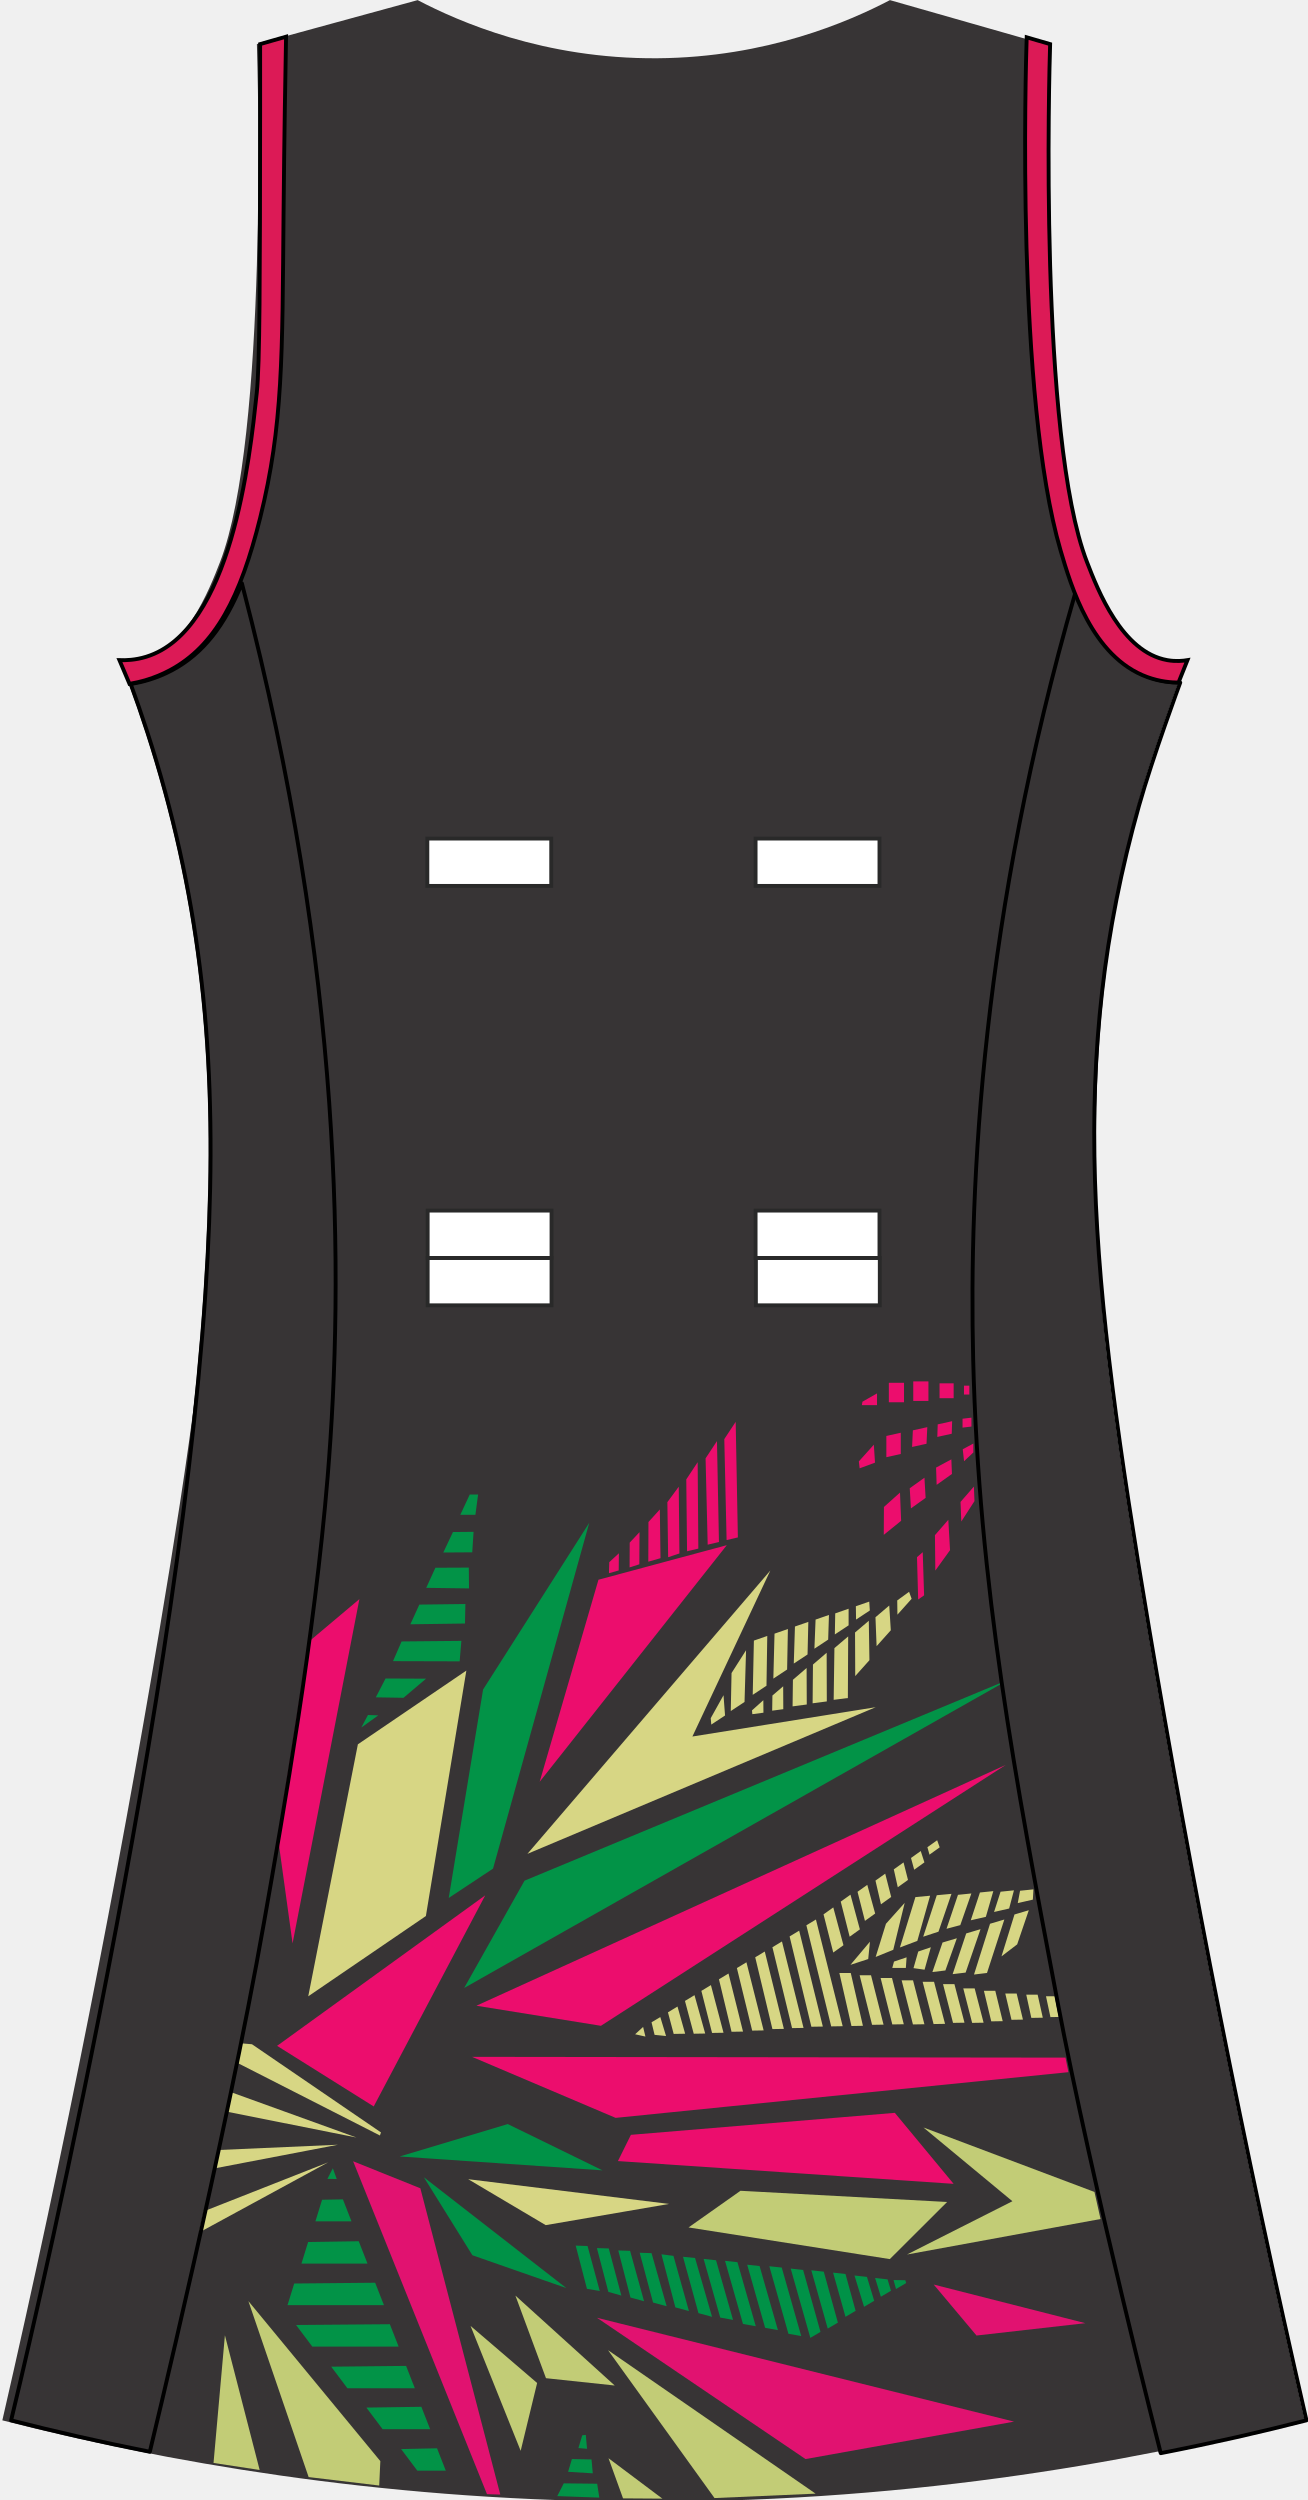
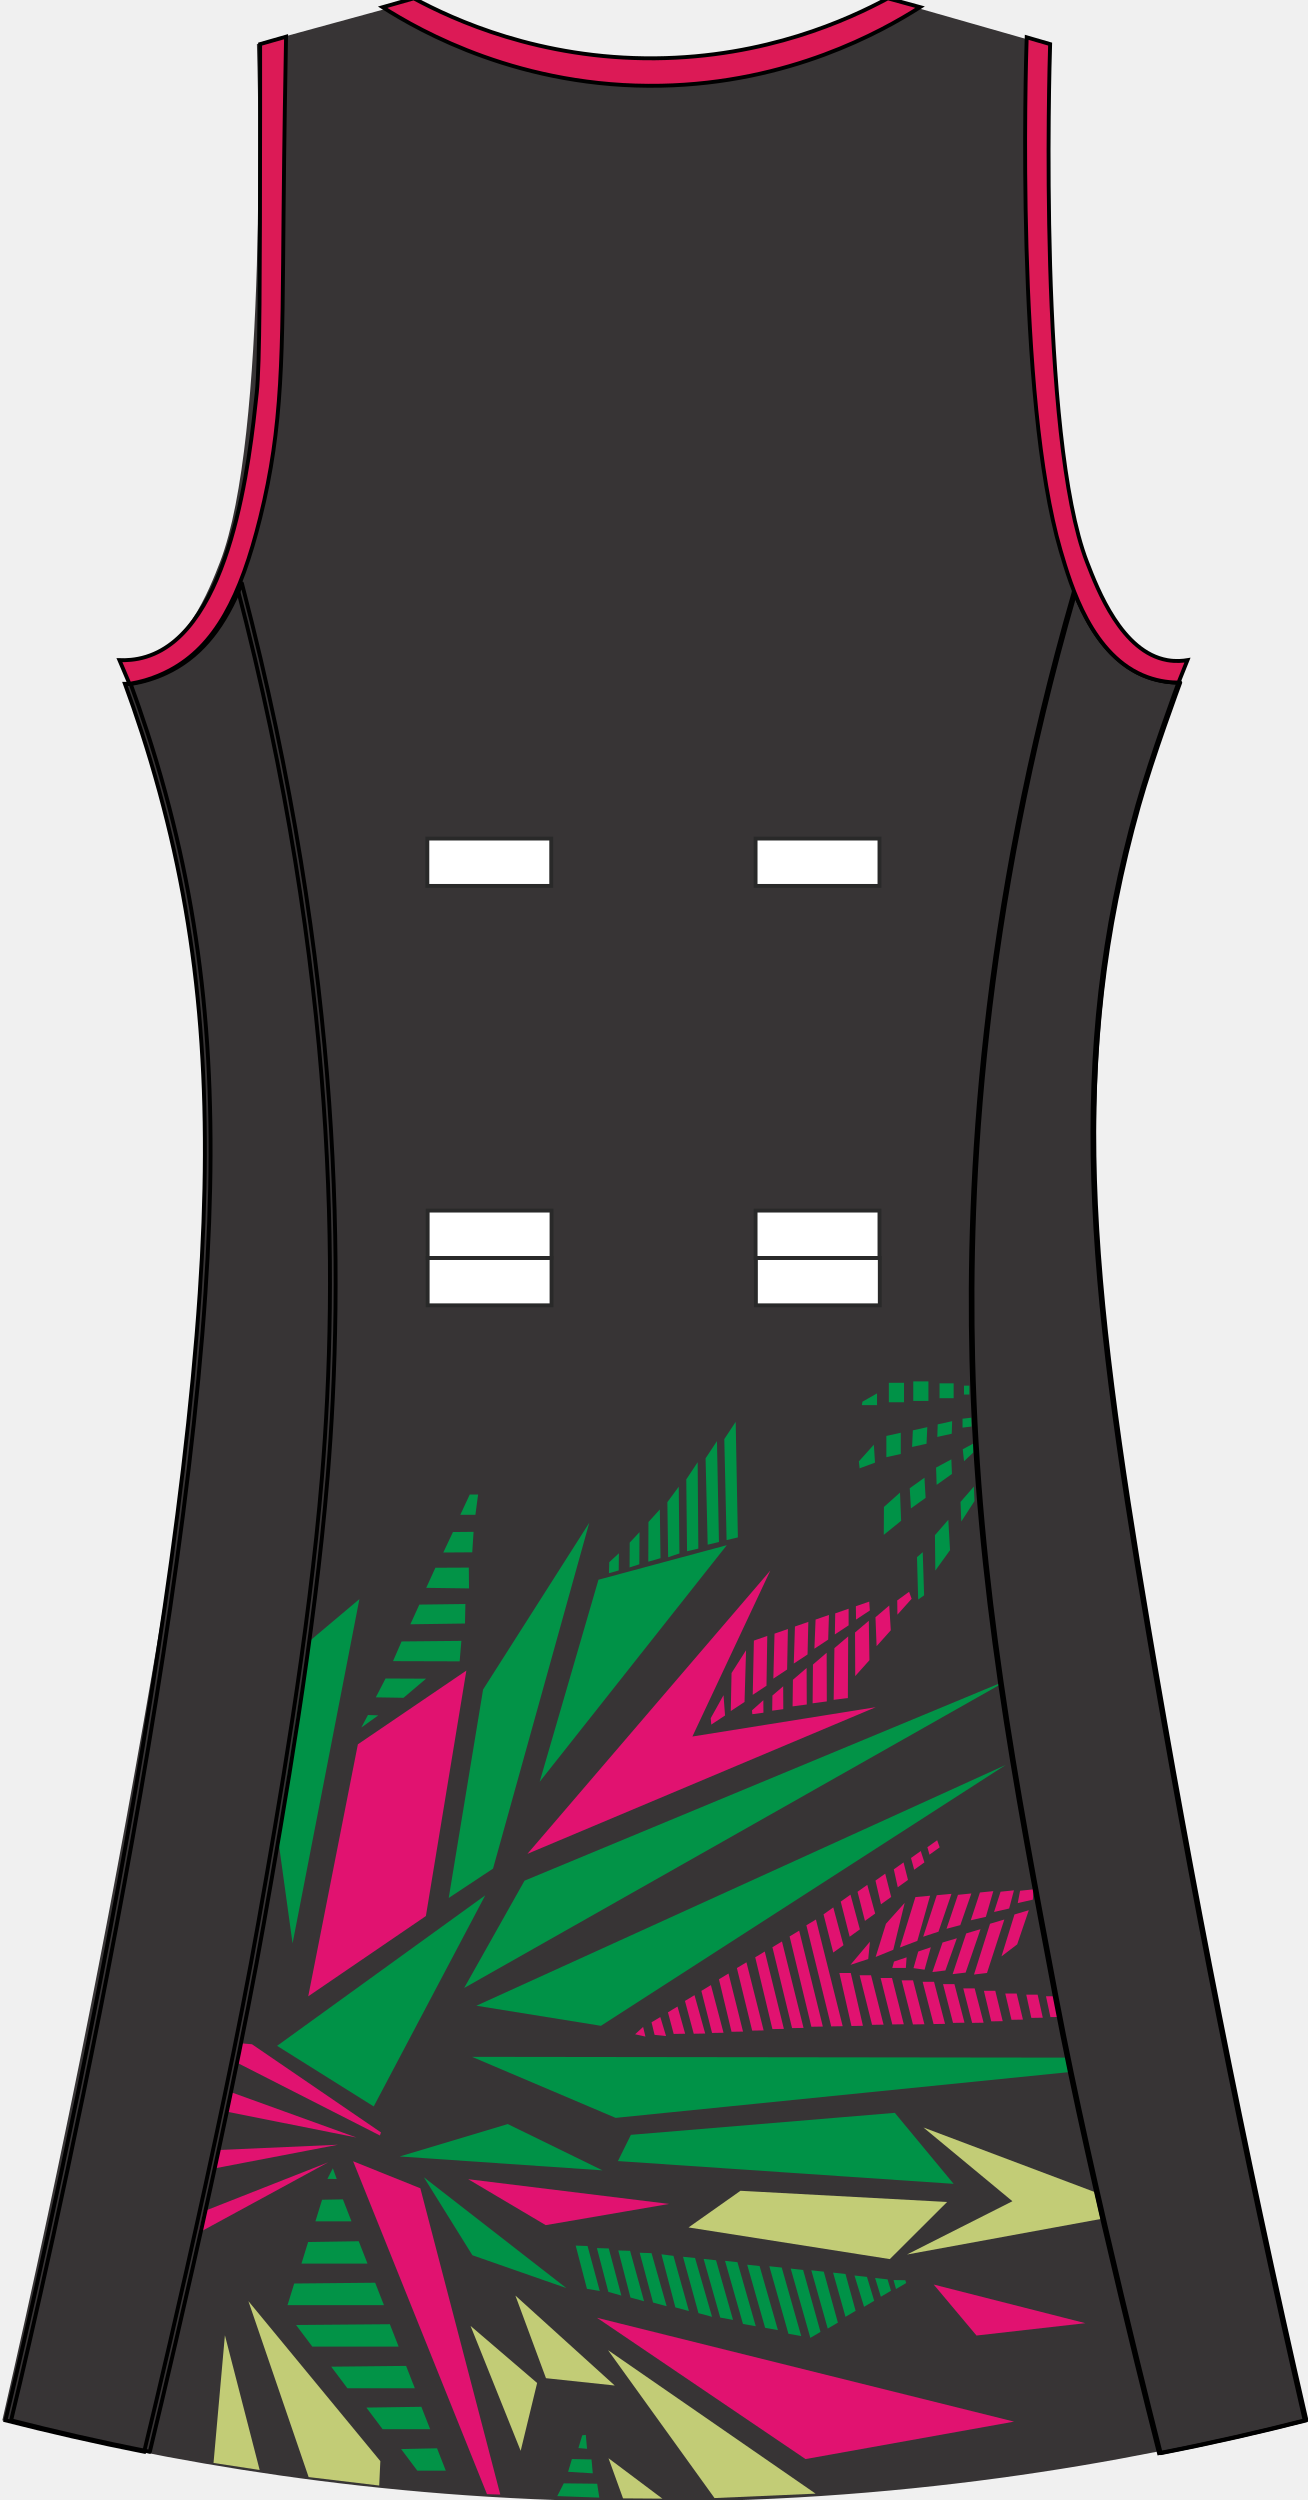
<svg xmlns="http://www.w3.org/2000/svg" version="1.1" id="Layer_1" x="0px" y="0px" viewBox="0 0 335.2 641.14" style="enable-background:new 0 0 335.2 641.14;" xml:space="preserve">
  <style type="text/css">
	
	@font-face{font-family:'codaheavy';src:url('/fonts/coda-heavy-webfont.woff') format('woff')}
	text{font-family:Impact,codaheavy,sans-serif}
	.Number.fill{fill:#000}
	.NumberOutline.stroke{fill:none;stroke:#777;stroke-width:2.5}
	.Colour1.fill{fill-rule:evenodd;clip-rule:evenodd;fill:#373435;}
	.Colour2.fill{fill-rule:evenodd;clip-rule:evenodd;fill:#029347;}
	.Colour3.fill{fill-rule:evenodd;clip-rule:evenodd;fill:#009247;}
	.Colour4.fill{fill-rule:evenodd;clip-rule:evenodd;fill:#E11270;}
- 	.Colour5.fill{fill-rule:evenodd;clip-rule:evenodd;fill:#D7D684;}
- 	.Colour6.fill{fill-rule:evenodd;clip-rule:evenodd;fill:#C2CC76;}
- 	.Colour7.fill{fill-rule:evenodd;clip-rule:evenodd;fill:#EC0D6D;}
- 	.NeckAndArmTrim.fill{fill-rule:evenodd;clip-rule:evenodd;fill:#DC1A56;stroke:#000000;stroke-width:1;stroke-miterlimit:2.613;}
+ 	.Colour5.fill{fill-rule:evenodd;clip-rule:evenodd;fill:#C2CC76;}
+ 	.NeckAndArmTrim.fill{fill-rule:evenodd;clip-rule:evenodd;fill:#DC1A56;stroke:#000000;stroke-miterlimit:10;}
+ 	.SidePanels.fill{fill:#373435;stroke:#000000;stroke-miterlimit:10;}
	.st0{fill-rule:evenodd;clip-rule:evenodd;fill:#FFFFFF;stroke:#292929;stroke-width:1;stroke-miterlimit:2.613;}
	.st1{fill:none;stroke:#000000;stroke-linecap:round;stroke-linejoin:round;}
	
</style>
  <path class="Colour1 fill" d="M43.55,206.63c-4.45-15.83-9.3-28.62-12.89-37.33c1.08,0.18,2.95,0.39,5.15,0  c11.67-2.04,17.84-18.01,20.62-25.17c12.39-32.03,9.65-126.66,9.45-132.82c13.74-3.76,27.49-7.52,41.23-11.28  c10.45,5.47,32.31,15.12,61.47,14.91c28.14-0.2,49.25-9.47,59.65-14.91c13.17,3.76,26.34,7.52,39.51,11.28c0,4-0.01,10.03,0,17.36  c0.04,43.04,0.08,64.71,0.86,72.05c1.8,16.94,6.47,60.96,28.35,67.71c2.78,0.86,5.25,0.93,6.87,0.87  c-3.08,7.91-7.26,19.53-11.17,33.86c-10.83,39.77-13.65,78.88-10.31,128.48c7.71,114.56,48.01,281.65,49.82,289.08  c-43.35,11.07-102.06,21.46-171.8,20.83C96.19,640.97,41.8,631.23,0.6,620.71c16.29-70.93,29.55-138.78,40.37-203.13  C56.2,327.08,61.86,271.76,43.55,206.63z" />
  <g>
    <rect x="109.59" y="215.05" class="st0" width="31.78" height="12.15" />
    <rect x="193.77" y="215.05" class="st0" width="31.78" height="12.15" />
    <rect x="193.85" y="322.61" class="st0" width="31.78" height="12.15" />
    <rect x="109.67" y="322.61" class="st0" width="31.78" height="12.15" />
    <rect x="109.67" y="310.46" class="st0" width="31.78" height="12.15" />
    <rect x="193.77" y="310.46" class="st0" width="31.78" height="12.15" />
  </g>
-   <polygon class="Colour5 fill" points="71.79,36.93 67.8,40.67 72.48,39.88 " />
-   <path class="Colour5 fill" d="M97.43,547.66l-36.76-18.73l1.03-4.92l2.92,0.25l33.08,22.61L97.43,547.66z M91.41,548.18l-32.34-11.69  l-1.04,5.03L91.41,548.18z M55.86,551.39l-1.07,4.75l31.87-6.11L55.86,551.39z M84.16,554.54l-31.94,12.58l-1.24,5.47L84.16,554.54z   M91.78,447.34l27.82-18.91l-10.38,62.95l-30.17,20.59L91.78,447.34z M135.26,475.43l62.29-72.65l-19.98,42.56l47.01-7.52  L135.26,475.43z M182.27,440.64l3.28-5.89l0.39,5.2l-3.53,2.33L182.27,440.64z M187.61,429.06l3.72-5.84l-0.39,13.26l-3.53,2.33  L187.61,429.06z M193.34,420.74l3.43-1.19l-0.2,12.77l-3.53,2.33L193.34,420.74z M198.63,418.96l3.43-1.19l-0.2,10.39l-3.53,2.33  L198.63,418.96z M203.87,417.13l3.43-1.19l-0.2,8.36l-3.53,2.33L203.87,417.13z M209.16,415.35l3.43-1.19l-0.2,6.33l-3.53,2.33  L209.16,415.35z M214.2,413.76l3.43-1.19l0,4.26l-3.53,2.33L214.2,413.76z M219.49,411.93l3.43-1.19l0.15,2.28l-3.53,2.33  L219.49,411.93z M192.85,438.64l2.91-2.61l0.03,3.2l-2.85,0.38L192.85,438.64z M198.09,434.83l2.76-2.37l0.03,5.87l-2.85,0.38  L198.09,434.83z M203.35,430.79l3.51-3.02l0.04,9.36l-3.64,0.48L203.35,430.79z M208.49,426.88l3.51-3.02l0.04,12.48l-3.64,0.48  L208.49,426.88z M213.99,422.67l3.53-3l-0.08,15.8l-3.64,0.46L213.99,422.67z M219.28,418.66l3.53-3l0.16,10.11l-3.64,4.07  L219.28,418.66z M224.52,414.75l3.53-3l0.4,6.35l-3.64,4.07L224.52,414.75z M230.1,410.44l3.04-2.21l0.65,1.79l-3.64,4.07  L230.1,410.44z M164.93,519.82l0.59,2.47l-2.64-0.59L164.93,519.82z M170.81,522.15l-2.94-0.3l-0.78-3.22l2.25-1.34L170.81,522.15z   M175.71,521.56l-2.94,0.05l-1.47-5.54l2.45-1.48L175.71,521.56z M180.85,521.51l-2.94,0.05l-2.25-8.41l2.45-1.48L180.85,521.51z   M185.55,521.31l-2.94,0.05l-2.74-10.79l2.45-1.48L185.55,521.31z M190.55,521.01l-2.94,0.05l-3.23-13.46l2.45-1.48L190.55,521.01z   M195.84,520.71l-2.94,0.05l-3.92-16.04l2.45-1.48L195.84,520.71z M201.03,520.32l-2.94,0.05l-4.41-18.41l2.45-1.48L201.03,520.32z   M206.07,520.07l-2.94,0.05l-5.04-20.74l2.45-1.48L206.07,520.07z M211.02,519.72l-2.94,0.05l-5.58-23.16l2.45-1.48L211.02,519.72z   M216.11,519.63l-2.94,0.05l-6.37-25.93l2.45-1.48L216.11,519.63z M221.3,519.53l-2.94,0.05l-3.1-13.6l2.92,0L221.3,519.53z   M226.59,519.23l-2.94,0.05l-3.19-12.71l2.92,0L226.59,519.23z M231.78,519.13l-2.94,0.05l-3-11.91l2.92,0L231.78,519.13z   M237.07,519.13l-2.94,0.05l-2.9-11.32l2.92,0L237.07,519.13z M242.36,519.03l-2.94,0.05l-2.8-10.83l2.92,0L242.36,519.03z   M247.35,518.73l-2.94,0.05l-2.56-9.93l2.92,0L247.35,518.73z M252.25,518.73l-2.94,0.05l-2.27-8.84l2.92,0L252.25,518.73z   M257.15,518.34l-2.94,0.05l-1.88-7.83l2.92,0L257.15,518.34z M262.34,517.94l-2.94,0.05l-1.59-6.74l2.92,0L262.34,517.94z   M267.43,517.45l-2.94,0.05l-1.3-5.95l2.92,0L267.43,517.45z M272.33,517.25l-2.94,0.05l-1.14-5.35l2.92,0L272.33,517.25z   M211.2,490.95l2.5-1.78l2.61,9.69l-2.62,1.88L211.2,490.95z M215.61,487.68l2.5-1.78l2.41,8.9l-2.62,1.88L215.61,487.68z   M219.92,485.16l2.5-1.78l2.02,7.36l-2.62,1.88L219.92,485.16z M224.52,482.29l2.5-1.78l1.53,5.98l-2.62,1.88L224.52,482.29z   M229.22,479.41l2.5-1.78l1.14,4.49l-2.62,1.88L229.22,479.41z M233.63,476.49l2.5-1.78l0.94,2.91l-2.62,1.88L233.63,476.49z   M237.84,473.72l2.5-1.78l0.65,1.82l-2.62,1.88L237.84,473.72z M223.1,497.96l-0.44,4.45l-4.55,1.48L223.1,497.96z M229.08,500.04  l-4.51,1.83l2.64-8.51l4.8-5.35L229.08,500.04z M235.25,497.76l-4.46,1.68l3.97-12.92l3.77-0.35L235.25,497.76z M240.68,495.39  l-3.92,1.29l3.48-10.64l3.77-0.35L240.68,495.39z M246.27,493.71l-3.53,0.94l2.94-8.71l3.43-0.35L246.27,493.71z M252.83,491.58  l-3.87,0.89l2.35-7.13l3.43-0.35L252.83,491.58z M258.8,489.45l-3.87,0.89l1.67-5.2l3.43-0.35L258.8,489.45z M264.88,487.17  l-3.87,0.89l0.59-3.17l3.43-0.35L264.88,487.17z M260.86,498.65l-4.02,3.07l3.33-10.74l3.67-1.09L260.86,498.65z M253.12,505.98  l-3.33,0.4l4.11-13.02l3.67-1.09L253.12,505.98z M247.64,505.88l-3.33,0.4l3.48-10.44l3.67-1.09L247.64,505.88z M242.45,505.34  l-3.33,0.4l2.6-7.57l3.67-1.09L242.45,505.34z M237.11,505.14l-2.84-0.4l1.22-4.26l3.23-1.09L237.11,505.14z M232.31,504.69l-3.48,0  l0.44-1.63l3.23-1.09L232.31,504.69z M120.07,558.87l19.88,11.78l31.64-5.44L120.07,558.87z" />
-   <path class="Colour6 fill" d="M57.68,598.9l8.91,34.54l-11.83-1.8L57.68,598.9z M79.15,635.26l18.1,2.17l0.29-6.26L63.7,590.13  L79.15,635.26z M236.82,545.61l22.82,18.91l-27.03,13.66l49.63-9.1l-1.56-6.94L236.82,545.61z M242.89,564.71l-52.99-2.87  l-13.32,9.4l51.62,8.12L242.89,564.71z M155.94,602.72l27.3,37.92l25.92-1.13L155.94,602.72z M157.65,611.78l-25.47-23.06  l7.84,21.18L157.65,611.78z M137.75,611.13l-17.07-14.63l12.85,32.03L137.75,611.13z M169.87,640.79l-13.81-10.36l3.72,10.29  L169.87,640.79z" />
+   <polygon class="Colour4 fill" points="71.79,36.93 67.8,40.67 72.48,39.88 " />
+   <path class="Colour4 fill" d="M97.43,547.66l-36.76-18.73l1.03-4.92l2.92,0.25l33.08,22.61L97.43,547.66z M91.41,548.18l-32.34-11.69  l-1.04,5.03L91.41,548.18z M55.86,551.39l-1.07,4.75l31.87-6.11L55.86,551.39z M84.16,554.54l-31.94,12.58l-1.24,5.47L84.16,554.54z   M91.78,447.34l27.82-18.91l-10.38,62.95l-30.17,20.59L91.78,447.34z M135.26,475.43l62.29-72.65l-19.98,42.56l47.01-7.52  L135.26,475.43z M182.27,440.64l3.28-5.89l0.39,5.2l-3.53,2.33L182.27,440.64z M187.61,429.06l3.72-5.84l-0.39,13.26l-3.53,2.33  L187.61,429.06z M193.34,420.74l3.43-1.19l-0.2,12.77l-3.53,2.33L193.34,420.74z M198.63,418.96l3.43-1.19l-0.2,10.39l-3.53,2.33  L198.63,418.96z M203.87,417.13l3.43-1.19l-0.2,8.36l-3.53,2.33L203.87,417.13z M209.16,415.35l3.43-1.19l-0.2,6.33l-3.53,2.33  L209.16,415.35z M214.2,413.76l3.43-1.19l0,4.26l-3.53,2.33L214.2,413.76z M219.49,411.93l3.43-1.19l0.15,2.28l-3.53,2.33  L219.49,411.93z M192.85,438.64l2.91-2.61l0.03,3.2l-2.85,0.38L192.85,438.64z M198.09,434.83l2.76-2.37l0.03,5.87l-2.85,0.38  L198.09,434.83z M203.35,430.79l3.51-3.02l0.04,9.36l-3.64,0.48L203.35,430.79z M208.49,426.88l3.51-3.02l0.04,12.48l-3.64,0.48  L208.49,426.88z M213.99,422.67l3.53-3l-0.08,15.8l-3.64,0.46L213.99,422.67z M219.28,418.66l3.53-3l0.16,10.11l-3.64,4.07  L219.28,418.66z M224.52,414.75l3.53-3l0.4,6.35l-3.64,4.07L224.52,414.75z M230.1,410.44l3.04-2.21l0.65,1.79l-3.64,4.07  L230.1,410.44z M164.93,519.82l0.59,2.47l-2.64-0.59L164.93,519.82z M170.81,522.15l-2.94-0.3l-0.78-3.22l2.25-1.34L170.81,522.15z   M175.71,521.56l-2.94,0.05l-1.47-5.54l2.45-1.48L175.71,521.56z M180.85,521.51l-2.94,0.05l-2.25-8.41l2.45-1.48L180.85,521.51z   M185.55,521.31l-2.94,0.05l-2.74-10.79l2.45-1.48L185.55,521.31z M190.55,521.01l-2.94,0.05l-3.23-13.46l2.45-1.48L190.55,521.01z   M195.84,520.71l-2.94,0.05l-3.92-16.04l2.45-1.48L195.84,520.71z M201.03,520.32l-2.94,0.05l-4.41-18.41l2.45-1.48L201.03,520.32z   M206.07,520.07l-2.94,0.05l-5.04-20.74l2.45-1.48L206.07,520.07z M211.02,519.72l-2.94,0.05l-5.58-23.16l2.45-1.48L211.02,519.72z   M216.11,519.63l-2.94,0.05l-6.37-25.93l2.45-1.48L216.11,519.63z M221.3,519.53l-2.94,0.05l-3.1-13.6l2.92,0L221.3,519.53z   M226.59,519.23l-2.94,0.05l-3.19-12.71l2.92,0L226.59,519.23z M231.78,519.13l-2.94,0.05l-3-11.91l2.92,0L231.78,519.13z   M237.07,519.13l-2.94,0.05l-2.9-11.32l2.92,0L237.07,519.13z M242.36,519.03l-2.94,0.05l-2.8-10.83l2.92,0L242.36,519.03z   M247.35,518.73l-2.94,0.05l-2.56-9.93l2.92,0L247.35,518.73z M252.25,518.73l-2.94,0.05l-2.27-8.84l2.92,0L252.25,518.73z   M257.15,518.34l-2.94,0.05l-1.88-7.83l2.92,0L257.15,518.34z M262.34,517.94l-2.94,0.05l-1.59-6.74l2.92,0L262.34,517.94z   M267.43,517.45l-2.94,0.05l-1.3-5.95l2.92,0L267.43,517.45z M272.33,517.25l-2.94,0.05l-1.14-5.35l2.92,0L272.33,517.25z   M211.2,490.95l2.5-1.78l2.61,9.69l-2.62,1.88L211.2,490.95z M215.61,487.68l2.5-1.78l2.41,8.9l-2.62,1.88L215.61,487.68z   M219.92,485.16l2.5-1.78l2.02,7.36l-2.62,1.88L219.92,485.16z M224.52,482.29l2.5-1.78l1.53,5.98l-2.62,1.88L224.52,482.29z   M229.22,479.41l2.5-1.78l1.14,4.49l-2.62,1.88L229.22,479.41z M233.63,476.49l2.5-1.78l0.94,2.91l-2.62,1.88L233.63,476.49z   M237.84,473.72l2.5-1.78l0.65,1.82l-2.62,1.88L237.84,473.72z M223.1,497.96l-0.44,4.45l-4.55,1.48L223.1,497.96z M229.08,500.04  l-4.51,1.83l2.64-8.51l4.8-5.35L229.08,500.04z M235.25,497.76l-4.46,1.68l3.97-12.92l3.77-0.35L235.25,497.76z M240.68,495.39  l-3.92,1.29l3.48-10.64l3.77-0.35L240.68,495.39z M246.27,493.71l-3.53,0.94l2.94-8.71l3.43-0.35L246.27,493.71z M252.83,491.58  l-3.87,0.89l2.35-7.13l3.43-0.35L252.83,491.58z M258.8,489.45l-3.87,0.89l1.67-5.2l3.43-0.35L258.8,489.45z M264.88,487.17  l-3.87,0.89l0.59-3.17l3.43-0.35L264.88,487.17z M260.86,498.65l-4.02,3.07l3.33-10.74l3.67-1.09L260.86,498.65z M253.12,505.98  l-3.33,0.4l4.11-13.02l3.67-1.09L253.12,505.98z M247.64,505.88l-3.33,0.4l3.48-10.44l3.67-1.09L247.64,505.88z M242.45,505.34  l-3.33,0.4l2.6-7.57l3.67-1.09L242.45,505.34z M237.11,505.14l-2.84-0.4l1.22-4.26l3.23-1.09L237.11,505.14z M232.31,504.69l-3.48,0  l0.44-1.63l3.23-1.09L232.31,504.69z M120.07,558.87l19.88,11.78l31.64-5.44L120.07,558.87z" />
+   <path class="Colour5 fill" d="M57.68,598.9l8.91,34.54l-11.83-1.8L57.68,598.9z M79.15,635.26l18.1,2.17l0.29-6.26L63.7,590.13  L79.15,635.26z M236.82,545.61l22.82,18.91l-27.03,13.66l49.63-9.1l-1.56-6.94L236.82,545.61z M242.89,564.71l-52.99-2.87  l-13.32,9.4l51.62,8.12L242.89,564.71z M155.94,602.72l27.3,37.92l25.92-1.13L155.94,602.72z M157.65,611.78l-25.47-23.06  l7.84,21.18L157.65,611.78z M137.75,611.13l-17.07-14.63l12.85,32.03L137.75,611.13z M169.87,640.79l-13.81-10.36l3.72,10.29  L169.87,640.79z" />
  <path class="Colour3 fill" d="M154.51,556.6l-52.01-3.56l27.72-8.31L154.51,556.6z M145.24,586.79l-36.53-28.41l12.44,19.99  L145.24,586.79z M147.64,575.9l2.89,11.09l3.28,0.54L150.68,576L147.64,575.9z M153.08,576.54l2.94,11.23l3.33,0.94l-3.23-12.08  L153.08,576.54z M158.56,577.14l3.13,12.08l3.48,0.94l-3.58-12.92L158.56,577.14z M164.05,577.73l3.43,12.77l3.48,0.94l-3.87-13.61  L164.05,577.73z M169.63,578.13l3.57,13.61l3.48,0.94l-3.97-14.15L169.63,578.13z M175.16,578.77l3.97,14.45l3.48,0.94l-4.36-15.09  L175.16,578.77z M180.45,579.31l4.26,15.05l3.28,0.59l-4.36-15.29L180.45,579.31z M185.94,579.81l4.6,16.18l3.28,0.59l-4.7-16.43  L185.94,579.81z M191.62,580.8l4.6,16.18l3.28,0.59l-4.7-16.43L191.62,580.8z M197.3,581.19l4.9,17.32l3.28,0.59l-5-17.57  L197.3,581.19z M202.78,581.79l5.04,17.77l2.6-1.53l-4.46-15.89L202.78,581.79z M208.07,582.23l4.21,14.95l2.6-1.53l-3.62-13.07  L208.07,582.23z M213.65,582.83l3.18,11.33l2.6-1.53l-2.6-9.45L213.65,582.83z M219.14,583.57l2.45,8.02l2.6-1.53l-1.86-6.14  L219.14,583.57z M224.43,584.21l1.47,4.8l2.6-1.53l-0.88-2.92L224.43,584.21z M229.15,584.73l0.64,2.3l2.6-1.53l-0.22-0.72  L229.15,584.73z" />
  <path class="Colour2 fill" d="M107.03,633.62l-4.16-5.54l9.21-0.2l2.25,5.74H107.03z M110.31,622.98l-2.25-5.74l-14.1,0.2l4.16,5.54  H110.31z M106.39,612.49l-2.25-5.74l-19.2,0.2l4.16,5.54H106.39z M102.23,601.8l-2.25-5.74l-24.05,0.2l4.16,5.54H102.23z   M98.46,591.16l-2.25-5.74l-20.76,0.2l-1.71,5.54H98.46z M94.25,580.52L92,574.78l-12.98,0.2l-1.71,5.54H94.25z M90.14,569.68  l-2.2-5.64l-5.34,0.1l-1.71,5.54H90.14z M86.35,558.82l-0.99-2.75l-1.39,2.72L86.35,558.82z M97.01,439.92l-2.64-0.1l-1.71,3.22  L97.01,439.92z M109.26,430.51l-10.38-0.05l-2.5,4.83l7.1,0.12L109.26,430.51z M100.79,426.01l17.09,0.05l0.44-5.25l-15.33,0.15  L100.79,426.01z M107.54,411.51l-2.3,5.05l14.01-0.2l0.1-5L107.54,411.51z M111.66,402.06l-2.35,5.15l10.97,0.15l-0.05-5.34  L111.66,402.06z M121.11,398.1l0.34-5.25l-5.29,0.05l-2.47,5.25L121.11,398.1z M120.47,383.28l-2.42,5.2h3.87l0.69-5.2  L120.47,383.28z M115.08,486.74l11.36-7.52l24.68-88.69l-27.23,42.76L115.08,486.74z M258.91,430.64l-124.39,51.67l-15.48,27.52  L258.91,430.64z M153.69,640.53l-0.54-3.56l-8.57-0.1l-1.66,3.27L153.69,640.53z M152.02,634.3l-0.32-3.56l-5.03-0.1l-0.98,3.27  L152.02,634.3z M150.55,628.01l-0.32-3.56l-0.91,0.1l-0.98,3.27L150.55,628.01z" />
  <path class="Colour4 fill" d="M250.43,598.96l-10.97-13.07l38.88,9.9L250.43,598.96z M153.1,594.41l53.48,36.23l53.48-9.6L153.1,594.41z   M107.8,561.2l-17.24-6.93l34.33,85.37l3.41,0.11L107.8,561.2z" />
-   <path class="Colour7 fill" d="M95.84,540.21l-24.78-15.54l53.38-38.6L95.84,540.21z M92.17,410.1l-13.09,11.02l-7.83,49.92l3.78,27.36  L92.17,410.1z M186.39,396.27l-32.91,8.86l-15.08,51.82L186.39,396.27z M156.17,403.46l2.5-0.71l0.05-4.4l-2.47,2.28L156.17,403.46z   M161.46,401.97l2.5-0.8l0.05-8.24l-2.52,2.69L161.46,401.97z M166.26,400.5l3.13-0.89l-0.17-12.5l-2.92,3.22L166.26,400.5z   M171.35,399.36l2.89-0.97l-0.17-17.12l-2.92,3.97L171.35,399.36z M176.2,397.83l2.89-0.68l-0.17-22.16L176,379.4L176.2,397.83z   M181.49,396.14l2.89-0.68l-0.51-25.88l-2.92,4.42L181.49,396.14z M186.34,394.96l2.89-0.68l-0.56-29.64l-2.92,4.42L186.34,394.96z   M122.18,514.38l31.93,5.15l103.82-66.91L122.18,514.38z M157.88,543.14L274,531.42l-0.75-3.73l-152.2-0.2L157.88,543.14z   M244.56,560.06l-15.08-18.21l-67.68,5.64l-3.33,6.73L244.56,560.06z M247.22,357.64h1.37v-2.28h-1.37V357.64z M240.95,358.58h3.62  v-3.81h-3.62V358.58z M234.21,359.27h3.89v-5h-3.89V359.27z M227.95,359.62h3.89v-5h-3.89V359.62z M224.93,357.34l-3.75,2.13  l-0.15,0.89h3.89V357.34z M249.13,363.57l-2.28,0.27v2.28l2.28-0.27V363.57z M244.18,364.47l-3.7,0.82l-0.1,3.22l3.7-0.82  L244.18,364.47z M237.81,366l-3.7,0.82l-0.2,4.26l3.7-0.82L237.81,366z M231.01,367.44l-3.7,0.82l0,5.44l3.7-0.82L231.01,367.44z   M224.1,370.5l-3.84,4.28l0.2,1.78l3.94-1.46L224.1,370.5z M249.62,370.21l-2.72,1.46l0.34,3.07l2.38-2.25V370.21z M243.98,374.26  l-3.92,2.11l0.15,4.43l3.92-2.8L243.98,374.26z M237.08,378.97l-3.77,2.7l0.3,5.17l3.77-2.7L237.08,378.97z M230.81,382.78  l-4.12,3.69l-0.04,7.15l4.45-3.6L230.81,382.78z M249.76,381.24l-3.43,3.94l0.2,5.02l3.38-5.23L249.76,381.24z M243.2,389.76  l-3.43,3.94l0.1,9.08l3.77-5.23L243.2,389.76z M236.64,398.07l-1.47,1.27l0.3,10.86l1.52-1.07L236.64,398.07z" />
-   <path class="Colour1 fill" d="M301.93,175.04c-1.85-0.03-4.62-0.28-7.7-1.4c-9.83-3.58-15.42-13.38-18.81-22.07l-0.17,0.72  c-23.82,82.66-27.23,150.77-26.12,196.39c1.42,57.99,10.84,107.74,21.47,163.85c9.17,48.41,26.63,116.6,26.63,116.6  c13.43-2.62,25.91-5.49,37.37-8.42c-16.29-70.93-29.55-138.78-40.37-203.13c-15.23-90.5-20.89-145.81-2.58-210.95  c3.53-12.56,10.56-31.53,10.58-31.58L301.93,175.04z" />
-   <path class="Colour1 fill" d="M33.33,175.38c2.62-0.44,6.34-1.36,10.31-3.47c8.05-4.28,13.62-11.58,17.95-22.3l0.18,0.72  c25.94,99.42,26,177.55,21.81,228.37c-3.37,40.89-11.27,85.66-16.32,114.3c-9.84,55.78-29.29,135.77-29.29,135.77  c-12.78-2.53-24.66-5.28-35.57-8.06c1.81-7.42,42.11-174.52,49.82-289.08c3.34-49.6,0.52-88.71-10.31-128.48  c-3-11.01-6.16-20.42-8.87-27.78L33.33,175.38z" />
+   <path class="Colour3 fill" d="M95.84,540.21l-24.78-15.54l53.38-38.6L95.84,540.21z M92.17,410.1l-13.09,11.02l-7.83,49.92l3.78,27.36  L92.17,410.1z M186.39,396.27l-32.91,8.86l-15.08,51.82L186.39,396.27z M156.17,403.46l2.5-0.71l0.05-4.4l-2.47,2.28L156.17,403.46z   M161.46,401.97l2.5-0.8l0.05-8.24l-2.52,2.69L161.46,401.97z M166.26,400.5l3.13-0.89l-0.17-12.5l-2.92,3.22L166.26,400.5z   M171.35,399.36l2.89-0.97l-0.17-17.12l-2.92,3.97L171.35,399.36z M176.2,397.83l2.89-0.68l-0.17-22.16L176,379.4L176.2,397.83z   M181.49,396.14l2.89-0.68l-0.51-25.88l-2.92,4.42L181.49,396.14z M186.34,394.96l2.89-0.68l-0.56-29.64l-2.92,4.42L186.34,394.96z   M122.18,514.38l31.93,5.15l103.82-66.91L122.18,514.38z M157.88,543.14L274,531.42l-0.75-3.73l-152.2-0.2L157.88,543.14z   M244.56,560.06l-15.08-18.21l-67.68,5.64l-3.33,6.73L244.56,560.06z M247.22,357.64h1.37v-2.28h-1.37V357.64z M240.95,358.58h3.62  v-3.81h-3.62V358.58z M234.21,359.27h3.89v-5h-3.89V359.27z M227.95,359.62h3.89v-5h-3.89V359.62z M224.93,357.34l-3.75,2.13  l-0.15,0.89h3.89V357.34z M249.13,363.57l-2.28,0.27v2.28l2.28-0.27V363.57z M244.18,364.47l-3.7,0.82l-0.1,3.22l3.7-0.82  L244.18,364.47z M237.81,366l-3.7,0.82l-0.2,4.26l3.7-0.82L237.81,366z M231.01,367.44l-3.7,0.82l0,5.44l3.7-0.82L231.01,367.44z   M224.1,370.5l-3.84,4.28l0.2,1.78l3.94-1.46L224.1,370.5z M249.62,370.21l-2.72,1.46l0.34,3.07l2.38-2.25V370.21z M243.98,374.26  l-3.92,2.11l0.15,4.43l3.92-2.8L243.98,374.26z M237.08,378.97l-3.77,2.7l0.3,5.17l3.77-2.7L237.08,378.97z M230.81,382.78  l-4.12,3.69l-0.04,7.15l4.45-3.6L230.81,382.78z M249.76,381.24l-3.43,3.94l0.2,5.02l3.38-5.23L249.76,381.24z M243.2,389.76  l-3.43,3.94l0.1,9.08l3.77-5.23L243.2,389.76z M236.64,398.07l-1.47,1.27l0.3,10.86l1.52-1.07L236.64,398.07z" />
+   <path class="SidePanels fill" d="M301.93,175.04c-1.85-0.03-4.62-0.28-7.7-1.4c-9.83-3.58-15.42-13.38-18.81-22.07l-0.17,0.72  c-23.82,82.66-27.23,150.77-26.12,196.39c1.42,57.99,10.84,107.74,21.47,163.85c9.17,48.41,26.63,116.6,26.63,116.6  c13.43-2.62,25.91-5.49,37.37-8.42c-16.29-70.93-29.55-138.78-40.37-203.13c-15.23-90.5-20.89-145.81-2.58-210.95  c3.53-12.56,10.56-31.53,10.58-31.58L301.93,175.04z" />
+   <path class="SidePanels fill" d="M32.33,175.38c2.62-0.44,6.34-1.36,10.31-3.47c8.05-4.28,13.62-11.58,17.95-22.3l0.18,0.72  c25.94,99.42,26,177.55,21.81,228.37c-3.37,40.89-11.27,85.66-16.32,114.3c-9.84,55.78-29.29,135.77-29.29,135.77  c-12.78-2.53-24.66-5.28-35.57-8.06c1.81-7.42,42.11-174.52,49.82-289.08c3.34-49.6,0.52-88.71-10.31-128.48  c-3-11.01-6.16-20.42-8.87-27.78L33.33,175.38z" />
  <g>
    <path class="st1" d="M249.58,348.68c1.42,57.99,10.84,107.74,21.47,163.85c9.17,48.41,26.63,116.6,26.63,116.6   c13.43-2.62,25.91-5.49,37.37-8.42c-16.29-70.93-29.55-138.78-40.37-203.13c-15.23-90.5-20.89-145.81-2.58-210.95   c3.53-12.56,10.56-31.53,10.58-31.58l-0.3,0c-1.85-0.03-4.62-0.28-7.7-1.4c-9.83-3.58-15.42-13.38-18.81-22.07l-0.17,0.72   C251.87,234.95,248.46,303.06,249.58,348.68z" />
    <path class="st1" d="M2.85,620.71c10.91,2.79,22.78,5.53,35.57,8.06c0,0,19.45-79.99,29.29-135.77   c5.05-28.64,12.95-73.42,16.32-114.3c4.19-50.82,4.13-128.95-21.81-228.37l-0.18-0.72c-4.33,10.72-9.9,18.02-17.95,22.3   c-3.97,2.11-7.68,3.03-10.31,3.47l-0.28,0c2.7,7.36,5.87,16.77,8.87,27.78c10.83,39.77,13.65,78.88,10.31,128.48   C44.96,446.19,4.66,613.29,2.85,620.71z" />
  </g>
+   <path class="NeckAndArmTrim fill" d="M98.13,1.85c9.78,6.23,35.6,20.83,71.39,20.13c32.89-0.64,56.56-13.85,66.44-20.15l-8.27-2.26  c-10.15,5.48-31.3,15.13-59.67,15.38c-29.63,0.26-51.7-9.88-61.9-15.38L98.13,1.85z" />
  <path class="NeckAndArmTrim fill" d="M33.21,175.38c2.62-0.44,6.34-1.36,10.31-3.47c11.71-6.22,18.18-18.85,23.19-39.06  c5.93-23.88,5.67-41.65,6.01-78.13c0.19-20.26,0.47-36.36,0.64-45.31l-6.65,1.9c0,4,0.01,10.03,0,17.36  c-0.04,43.04-0.08,64.71-0.86,72.05c-1.8,16.94-6.47,60.96-28.35,67.71c-2.78,0.86-5.25,0.93-6.87,0.87L33.21,175.38z" />
  <path class="NeckAndArmTrim fill" d="M302.23,175.05c-1.84-0.01-4.75-0.22-8-1.41c-14.24-5.18-19.58-23.42-22.23-32.44  c-11.48-39.17-8.94-124.16-8.7-131.63l6.01,1.74c-0.2,6.16-2.95,100.78,9.45,132.82c2.77,7.17,8.95,23.13,20.62,25.17  c2.2,0.39,4.07,0.18,5.15,0L302.23,175.05z" />
  <g id="BBodyLogos" />
</svg>
